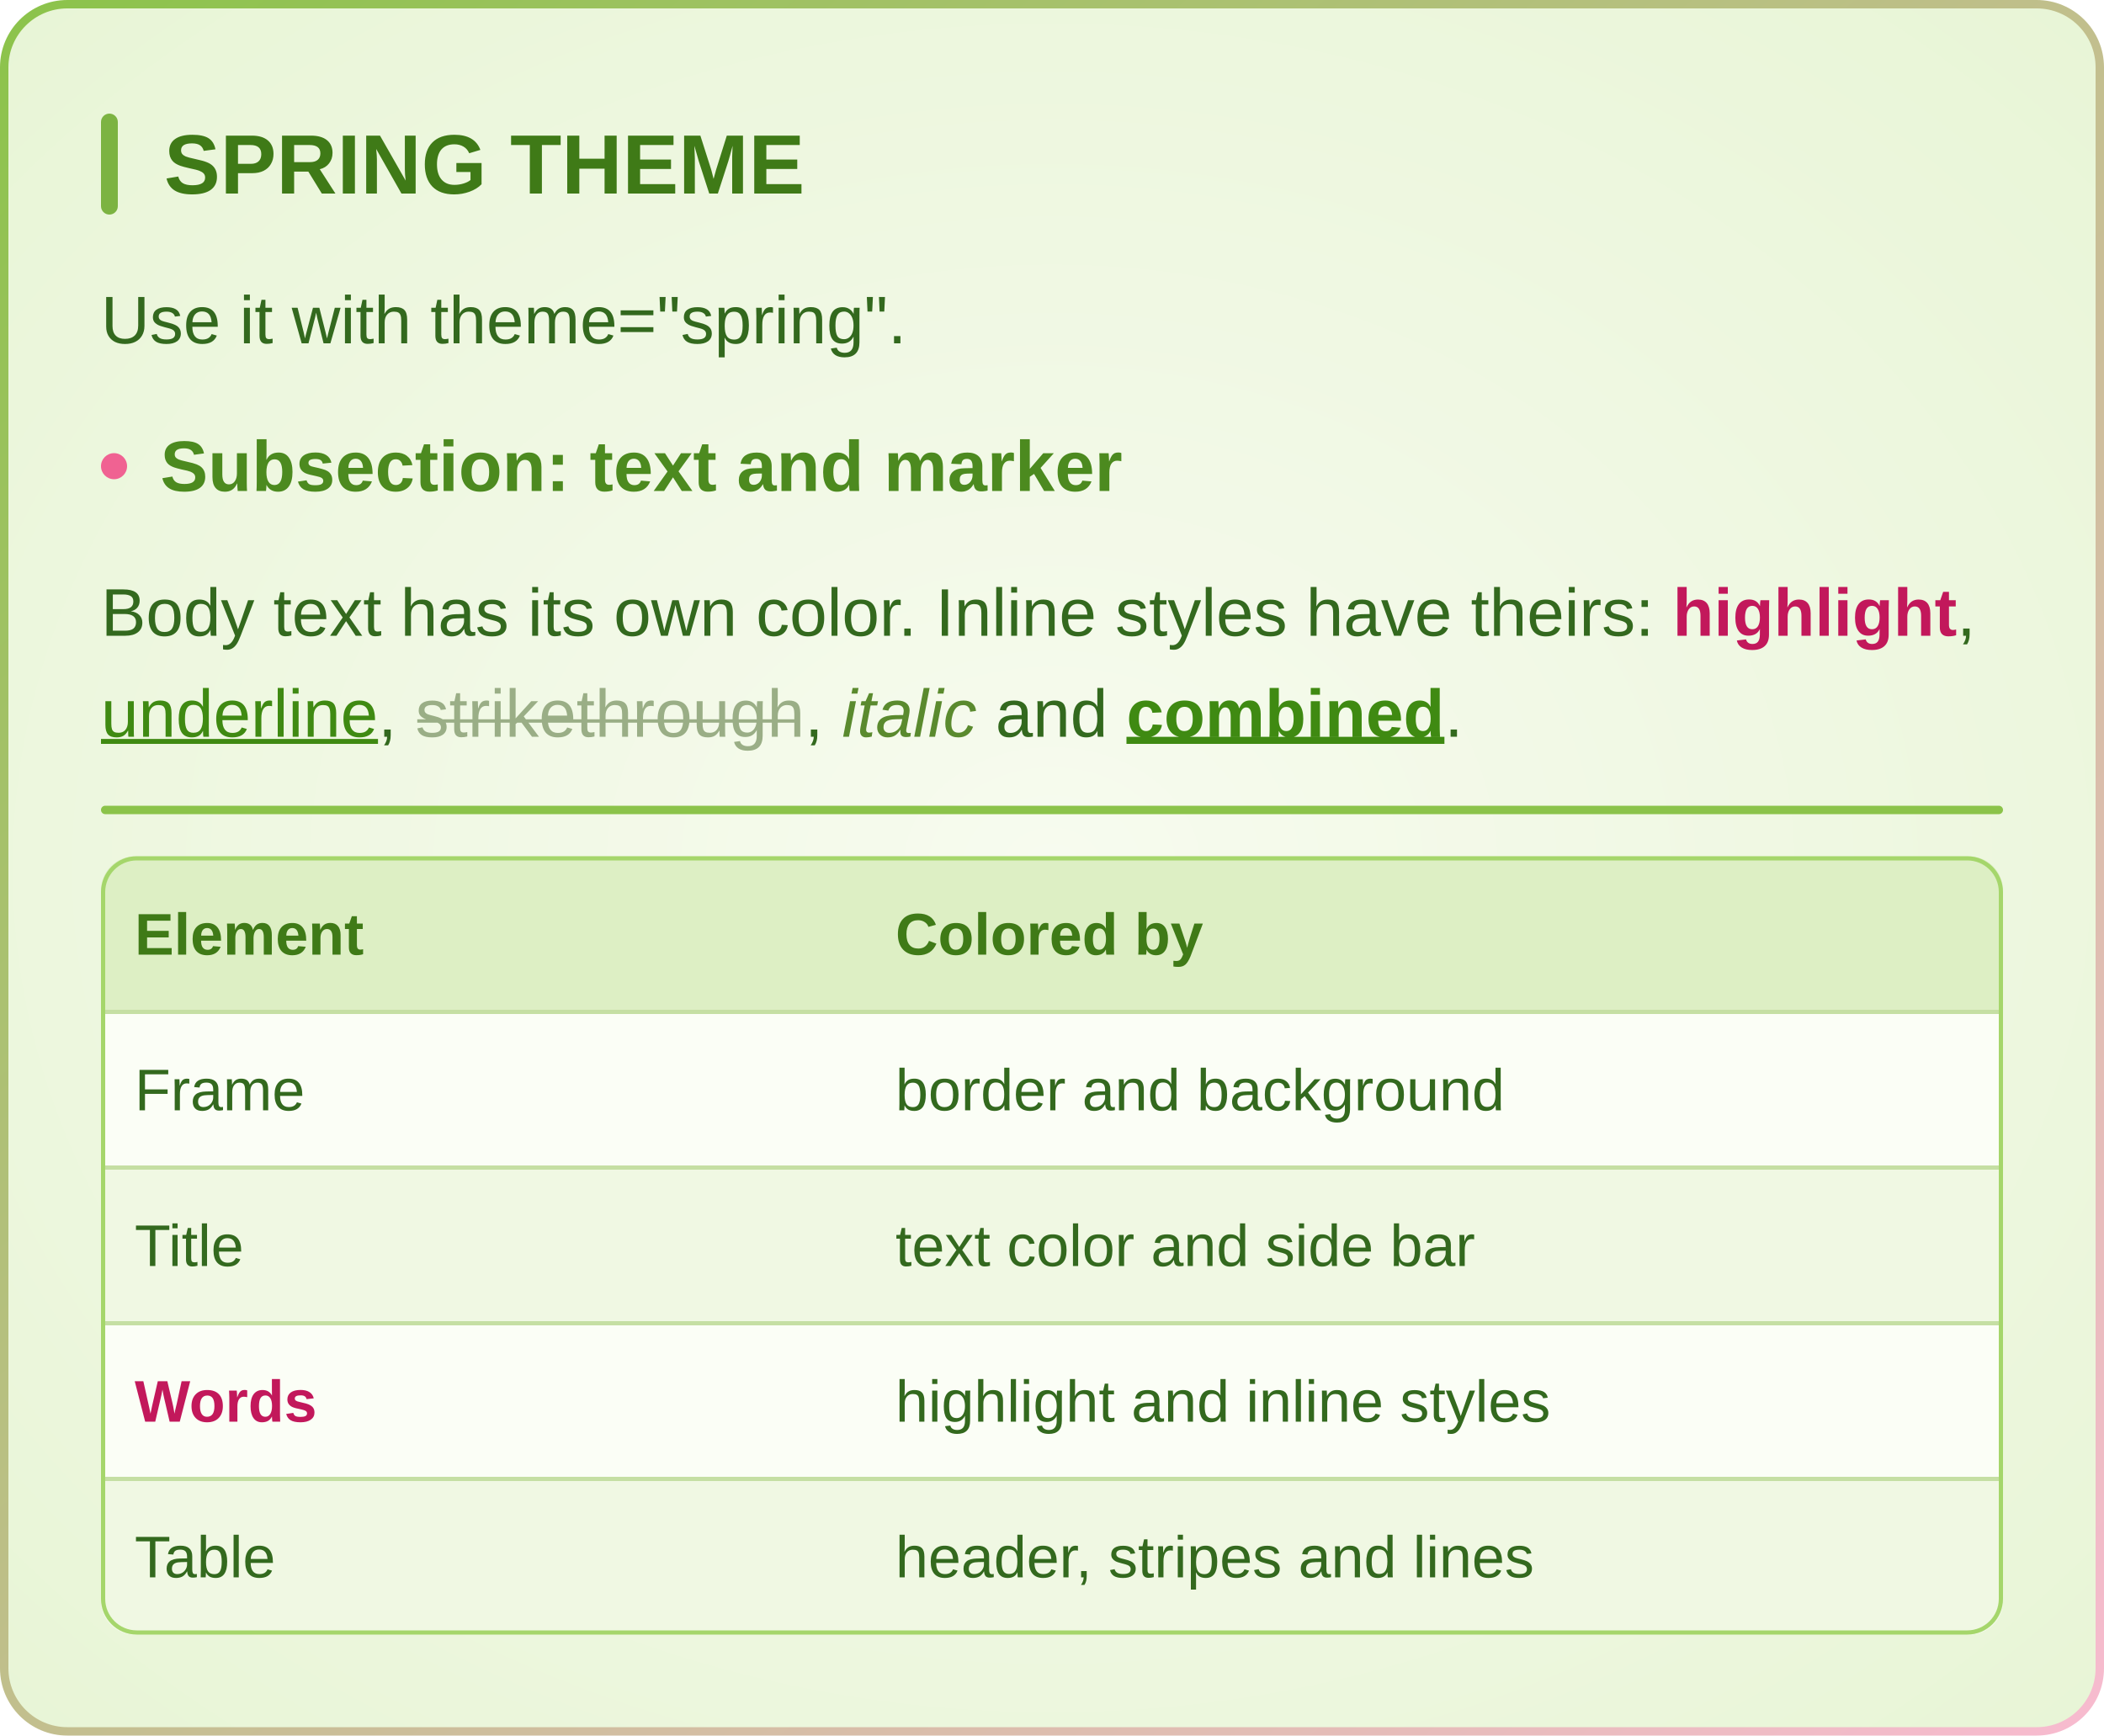
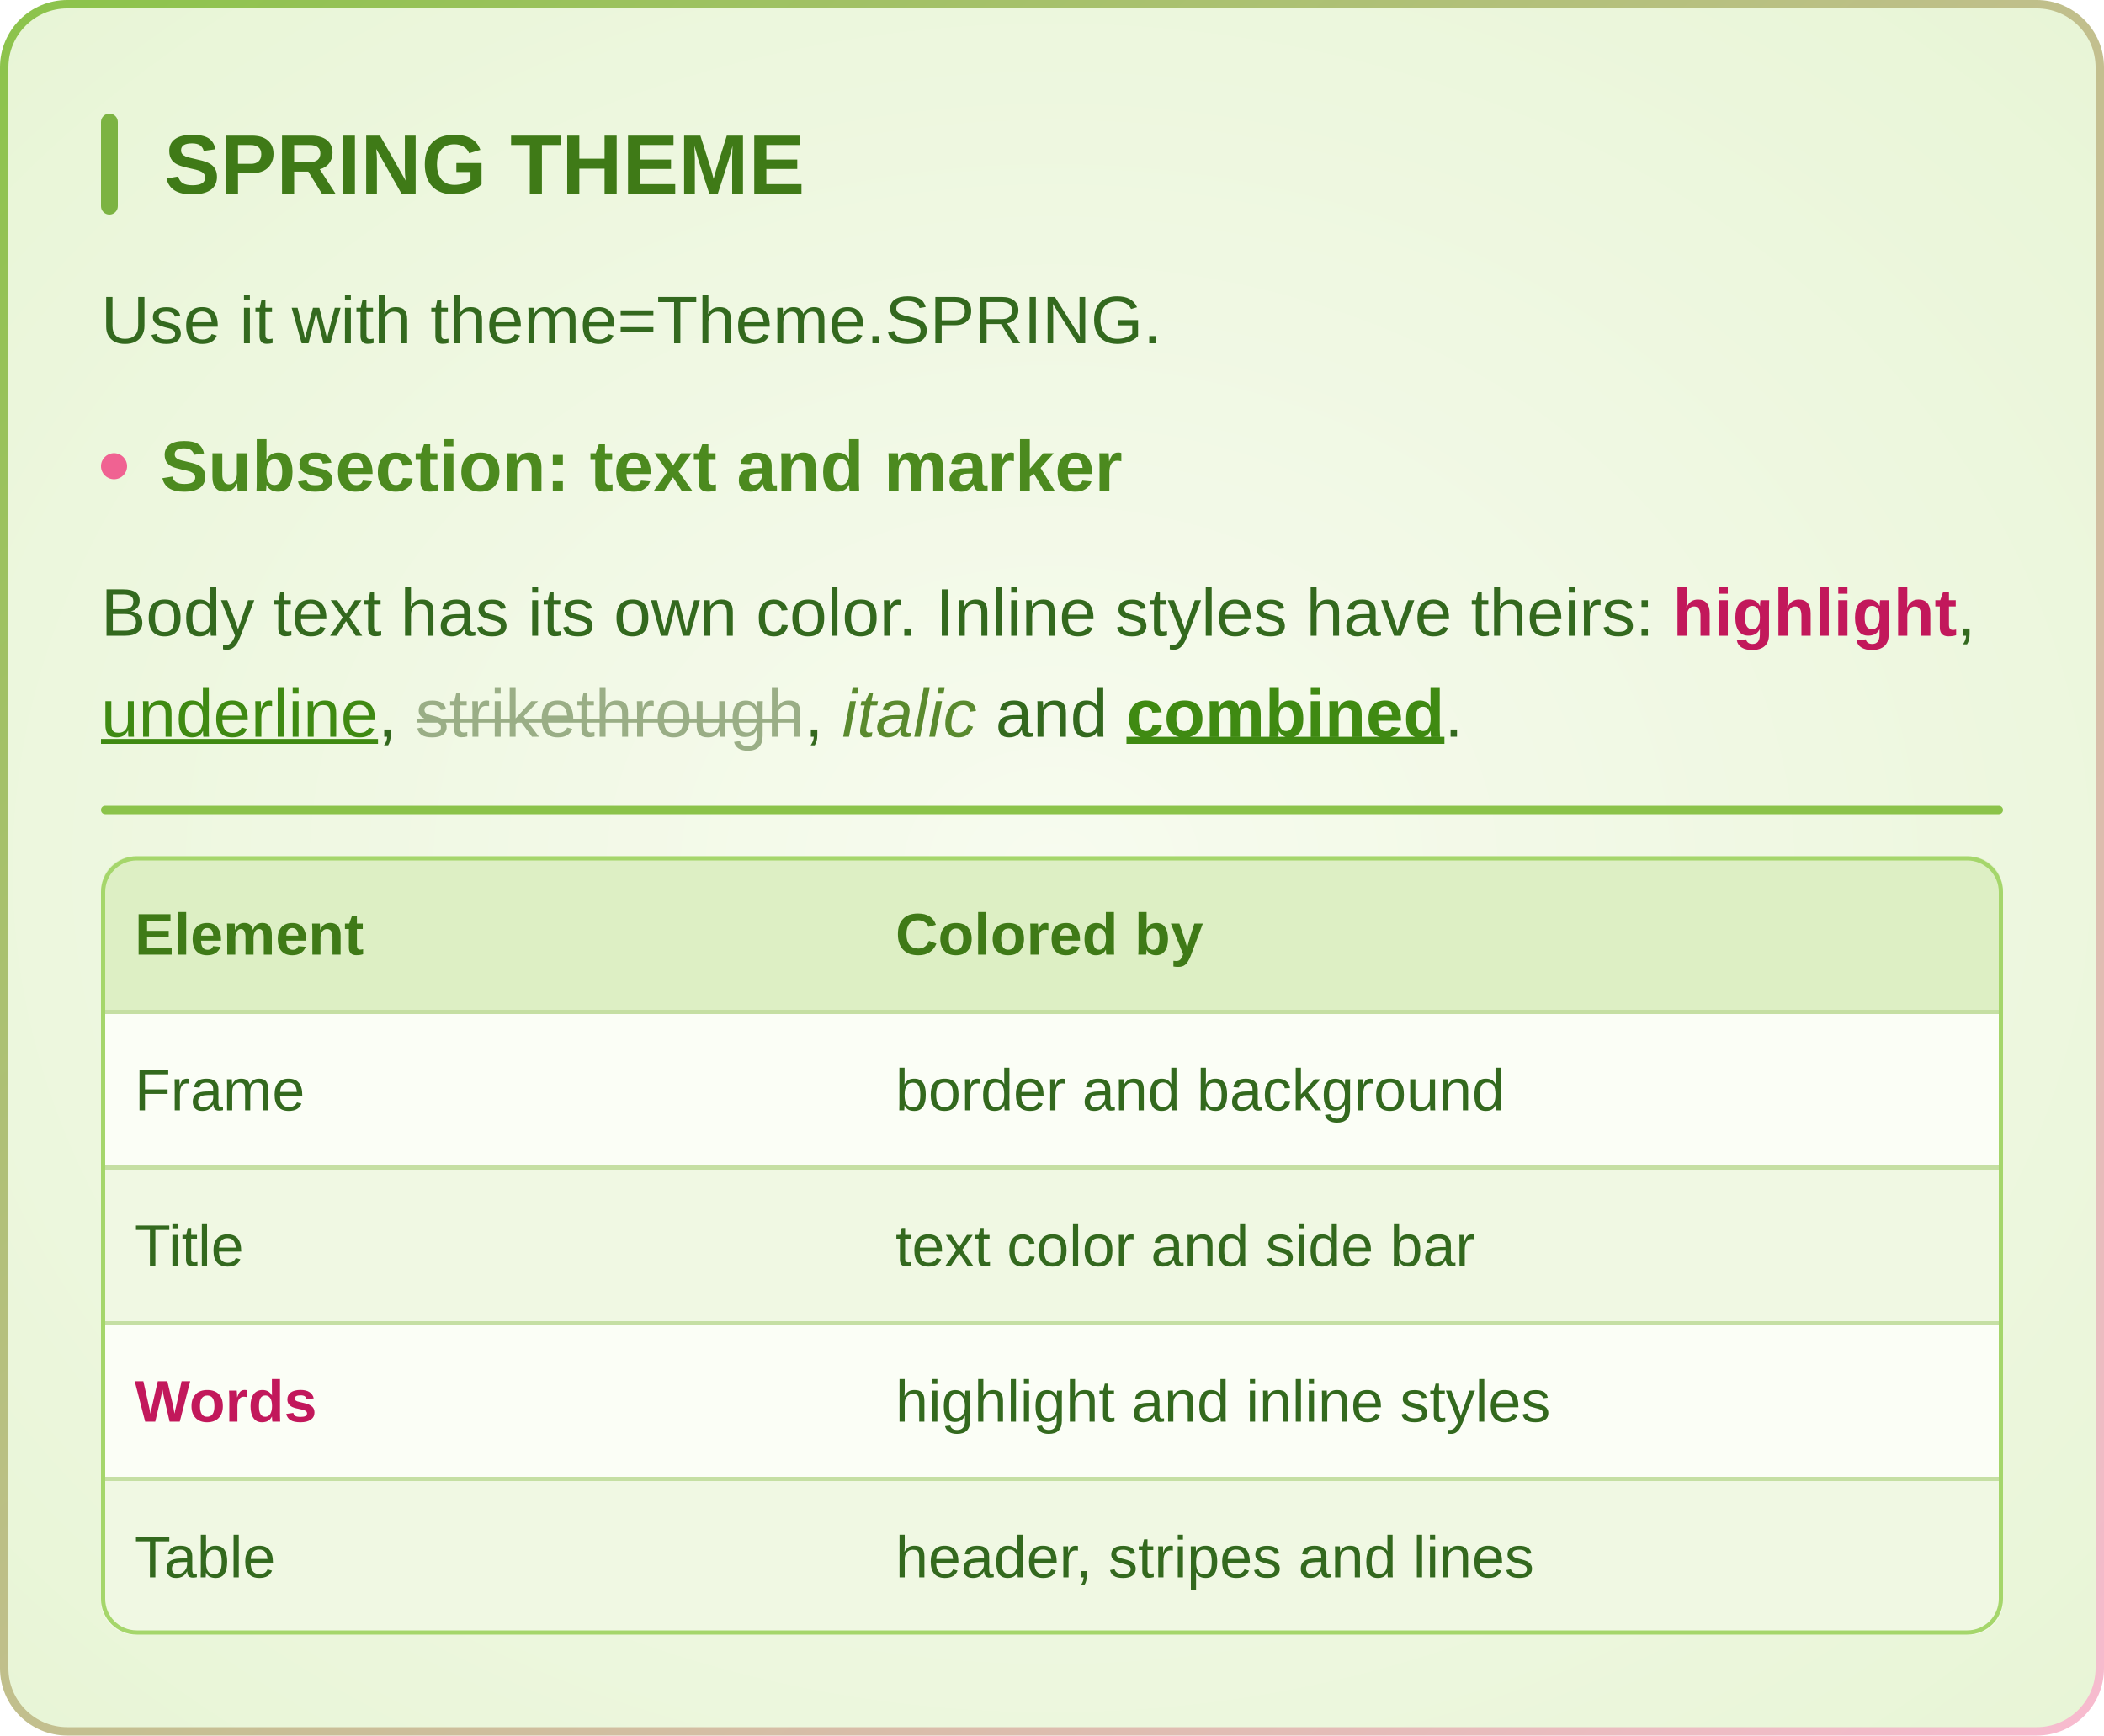
<svg xmlns="http://www.w3.org/2000/svg" width="500" height="412.5" viewBox="0 0 500 412.5">
  <style>
@keyframes entry {
  from { opacity: 0; transform: translateY(-24px); } to { opacity: 1; transform: none; }
}
.entry {
  animation: entry 0.8s ease-out both;
  transform-box: fill-box;
  transform-origin: center;
}
@media (prefers-reduced-motion: reduce) {
  .entry { animation: none; }
}
</style>
  <g class="entry">
    <defs>
      <radialGradient id="background" cx="0.5" cy="0.5" r="0.7">
        <stop offset="0" stop-color="#F7FBEF" />
        <stop offset="1" stop-color="#E8F5D6" />
      </radialGradient>
      <linearGradient id="border" x1="0" y1="0" x2="1" y2="1">
        <stop offset="0" stop-color="#8BC34A" />
        <stop offset="1" stop-color="#F8BBD0" />
      </linearGradient>
    </defs>
    <rect x="1" y="1" width="498" height="410.5" rx="15" fill="url(#background)" stroke="none" stroke-width="2" />
    <rect x="1" y="1" width="498" height="410.5" rx="15" fill="none" stroke="url(#border)" stroke-width="2" />
    <g font-family="Arial, Helvetica, sans-serif">
      <rect x="24.0" y="27.0" width="4" height="24.0" rx="2" fill="#7CB342" />
      <text x="39.0" y="46.0" font-size="20" fill="#3F7A17" font-weight="700">SPRING THEME</text>
-       <text x="24.0" y="81.6" font-size="16" fill="#33691E">Use it with theme="spring".</text>
+       <text x="24.0" y="81.6" font-size="16" fill="#33691E">Use it with theme=Theme.SPRING.</text>
      <circle cx="27.1" cy="110.8" r="3.1" fill="#F06292" />
      <text x="38.1" y="116.7" font-size="17" fill="#4C8A1F" font-weight="700">Subsection: text and marker</text>
      <text x="24.0" y="151.1" font-size="16" fill="#33691E">Body text has its own color. Inline styles have theirs: <tspan fill="#C2185B" font-weight="700">highlight</tspan>,</text>
      <text x="24.0" y="175.1" font-size="16" fill="#33691E">
        <tspan fill="#3F8A12" text-decoration="underline">underline</tspan>, <tspan fill="#9AAE86" text-decoration="line-through">strikethrough</tspan>, <tspan fill="#5A8A2E" font-style="italic">italic</tspan> and <tspan fill="#3F8A12" font-weight="700" text-decoration="underline">combined</tspan>.</text>
      <rect x="24.0" y="191.5" width="452.0" height="2" rx="1" fill="#8BC34A" />
      <clipPath id="table-clip-24-204">
        <rect x="24.0" y="203.5" width="452.0" height="185.0" rx="8" />
      </clipPath>
      <g clip-path="url(#table-clip-24-204)">
        <rect x="24.0" y="203.5" width="452.0" height="185.0" fill="#FBFEF6" />
        <rect x="24.0" y="203.5" width="452.0" height="37.0" fill="#DDEFC4" />
        <rect x="24.0" y="277.5" width="452.0" height="37.0" fill="#F0F8E3" />
        <rect x="24.0" y="351.5" width="452.0" height="37.0" fill="#F0F8E3" />
      </g>
      <line x1="24.0" y1="240.5" x2="476.0" y2="240.5" stroke="#C5DFA3" stroke-width="1" />
      <line x1="24.0" y1="277.5" x2="476.0" y2="277.5" stroke="#C5DFA3" stroke-width="1" />
      <line x1="24.0" y1="314.5" x2="476.0" y2="314.5" stroke="#C5DFA3" stroke-width="1" />
      <line x1="24.0" y1="351.5" x2="476.0" y2="351.5" stroke="#C5DFA3" stroke-width="1" />
      <text x="32.0" y="226.9" font-size="14" fill="#3F7A17" font-weight="700">Element</text>
      <text x="212.8" y="226.9" font-size="14" fill="#3F7A17" font-weight="700">Colored by</text>
      <text x="32.0" y="263.9" font-size="14" fill="#33691E">Frame</text>
      <text x="212.8" y="263.9" font-size="14" fill="#33691E">border and background</text>
      <text x="32.0" y="300.9" font-size="14" fill="#33691E">Title</text>
      <text x="212.8" y="300.9" font-size="14" fill="#33691E">text color and side bar</text>
      <text x="32.0" y="337.9" font-size="14" fill="#33691E">
        <tspan fill="#C2185B" font-weight="700">Words</tspan>
      </text>
      <text x="212.8" y="337.9" font-size="14" fill="#33691E">highlight and inline styles</text>
      <text x="32.0" y="374.9" font-size="14" fill="#33691E">Table</text>
      <text x="212.8" y="374.9" font-size="14" fill="#33691E">header, stripes and lines</text>
      <rect x="24.5" y="204.0" width="451.0" height="184.0" rx="8" fill="none" stroke="#A5D66B" stroke-width="1" />
    </g>
  </g>
</svg>
